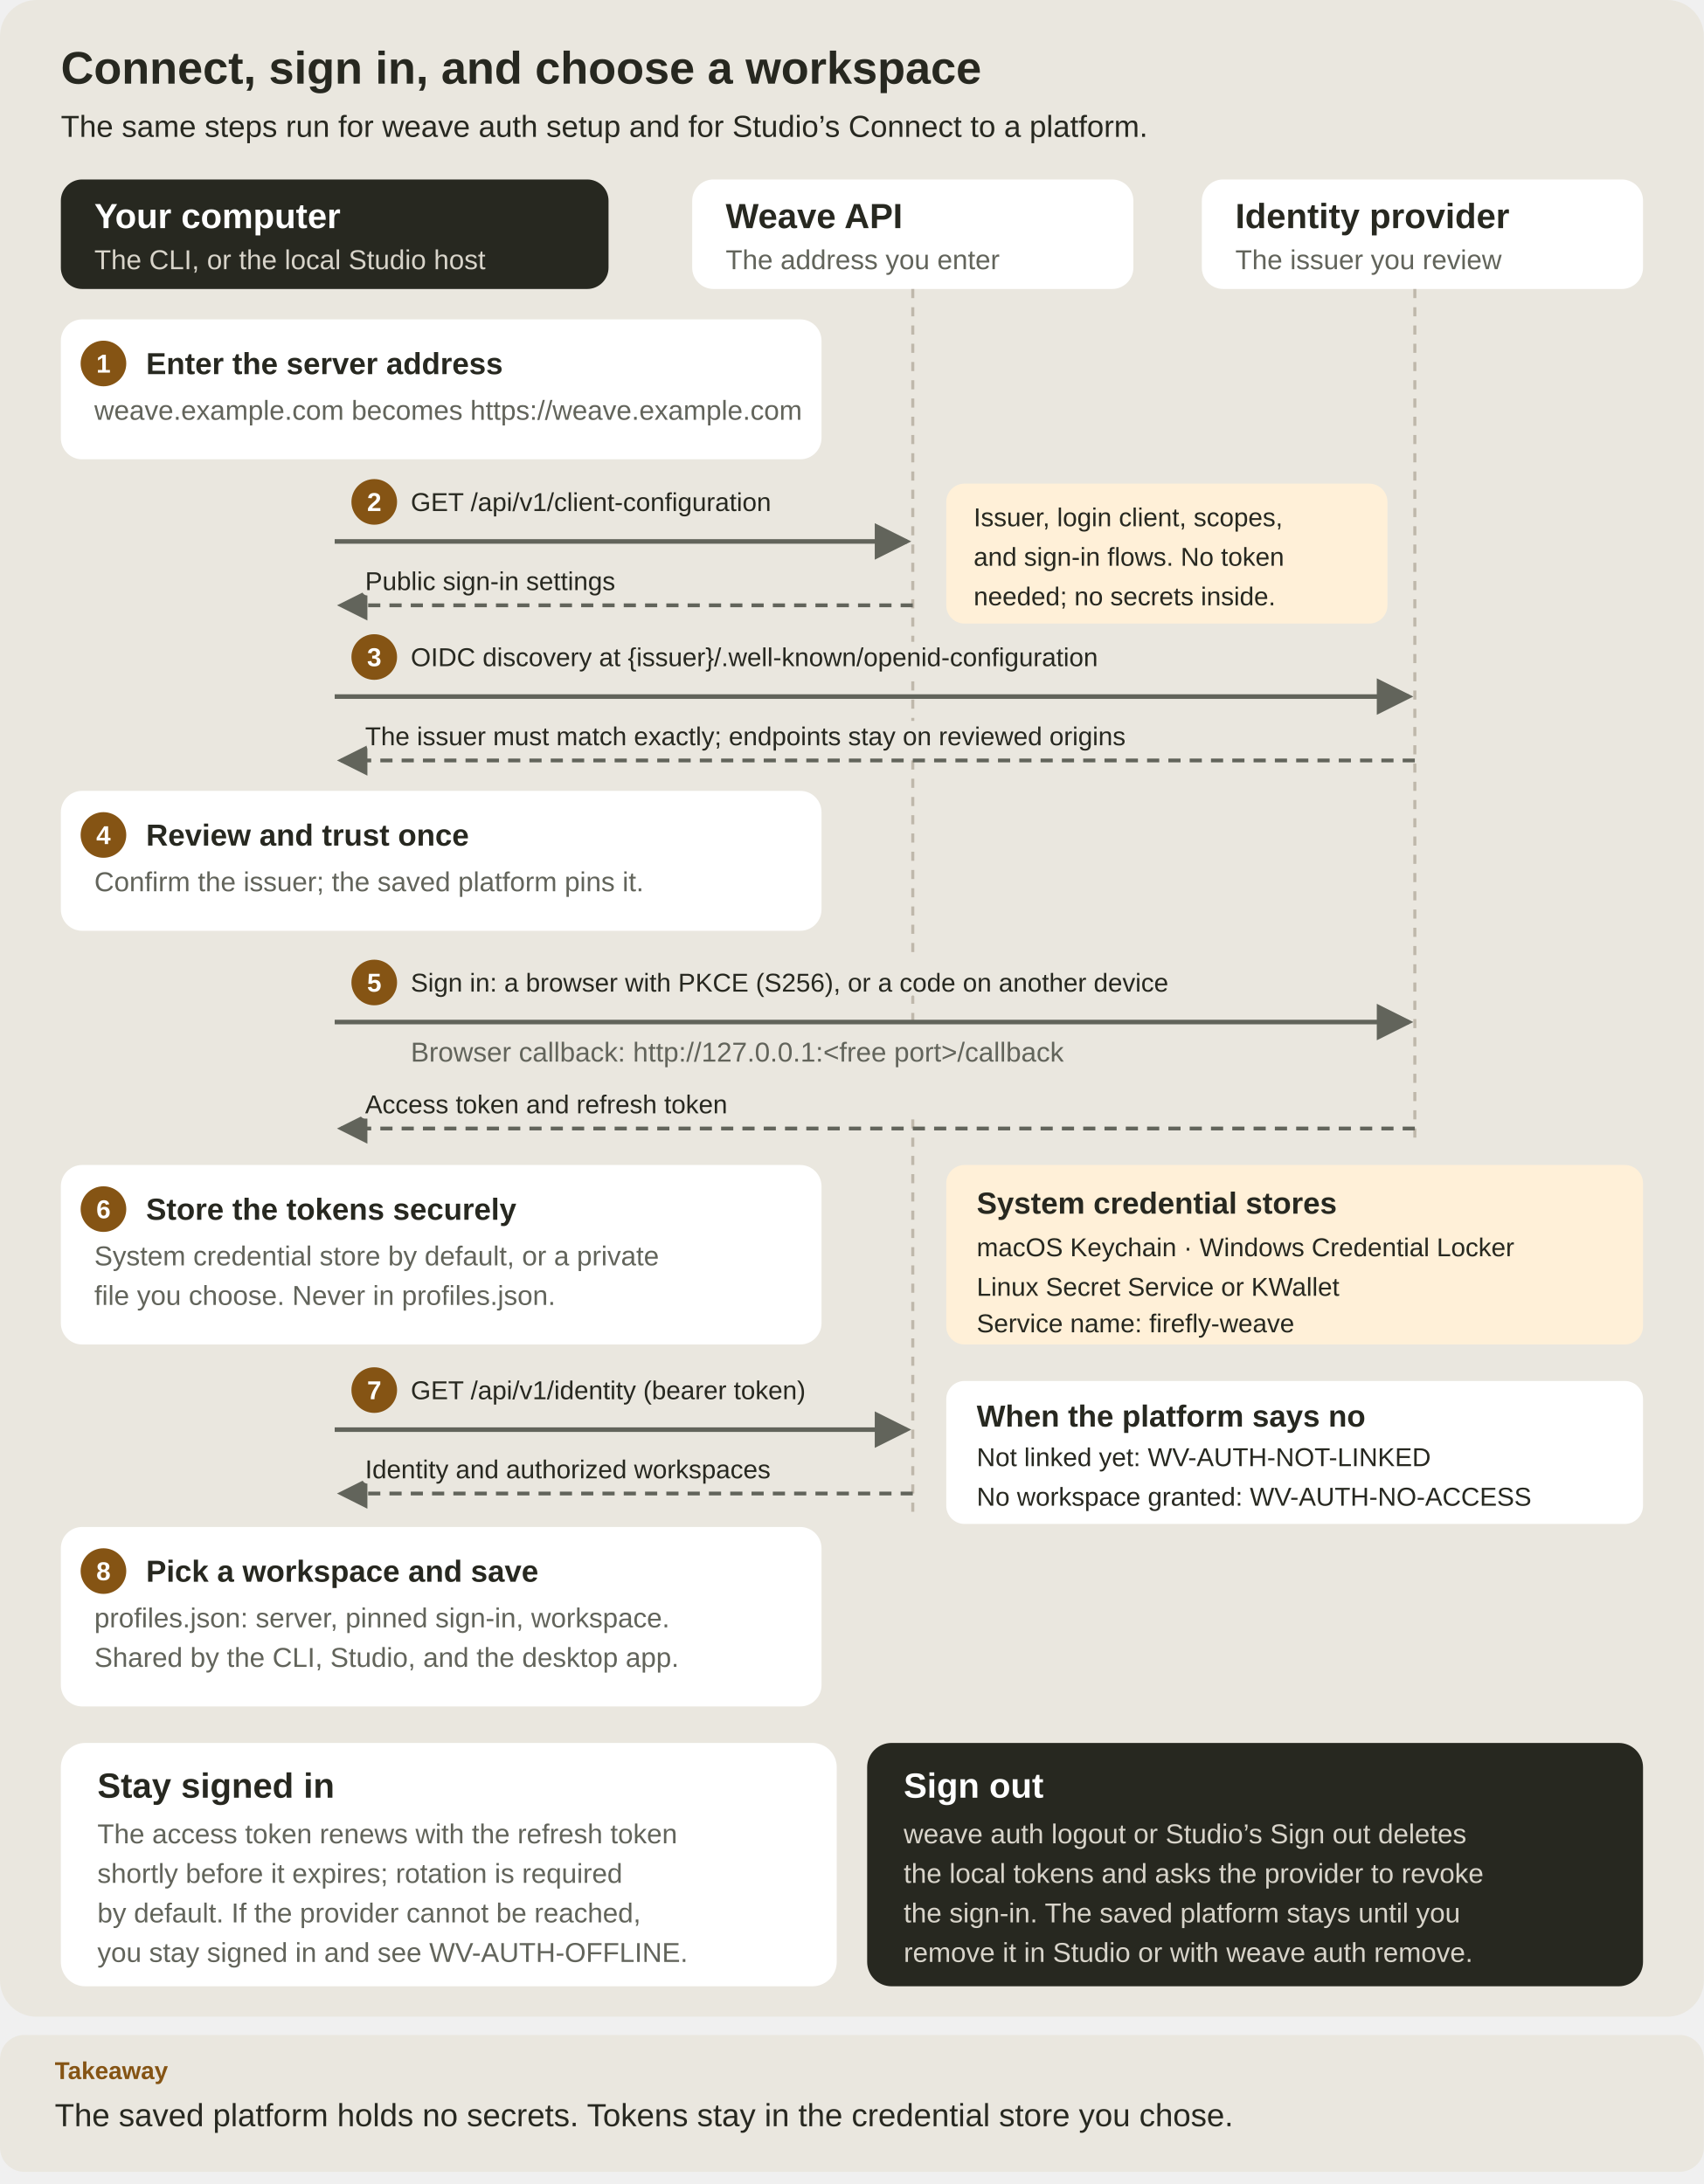
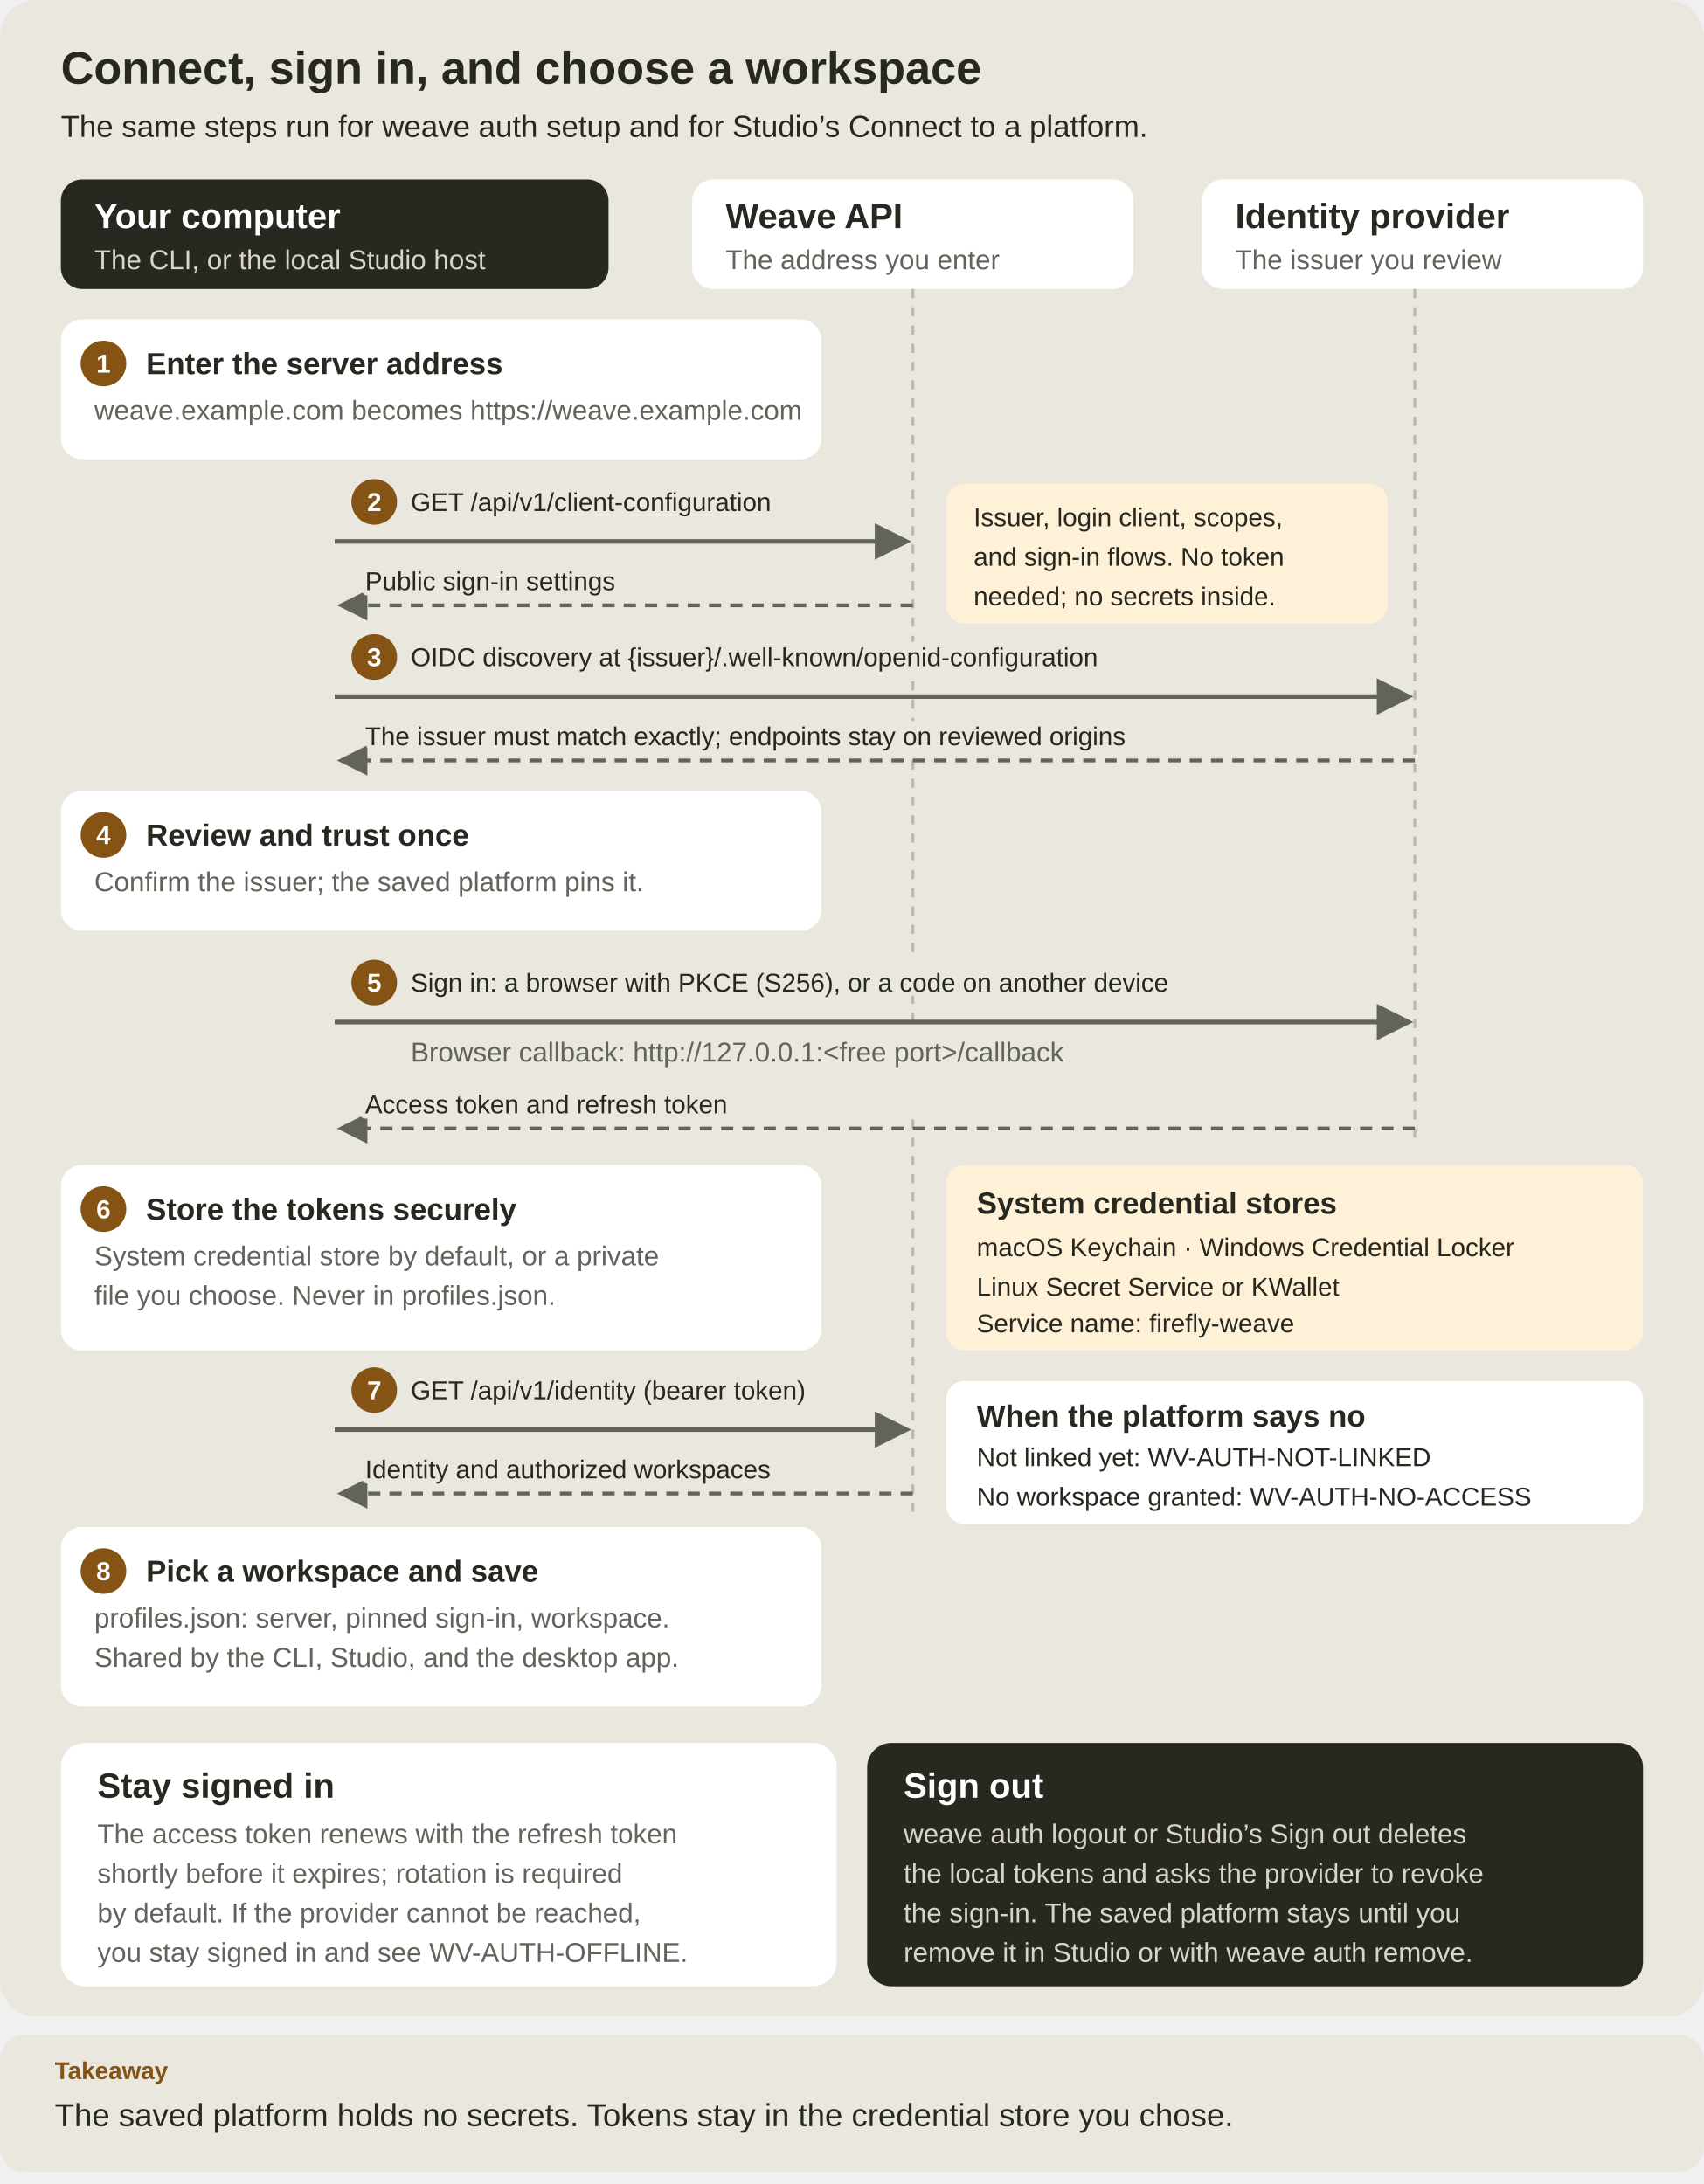
<svg xmlns="http://www.w3.org/2000/svg" width="1120" height="1436" viewBox="0 0 1120 1436" role="img" aria-labelledby="title desc">
  <defs>
    <marker id="arrow" markerWidth="8" markerHeight="8" refX="7" refY="4" orient="auto">
      <path d="M0 0L8 4L0 8Z" fill="#62645B" />
    </marker>
  </defs>
  <style>text{font-family:Arial,Helvetica,sans-serif;fill:#272820}.title{font-size:30px;font-weight:700}.h{font-size:23px;font-weight:700}.b{font-size:20px;font-weight:700}.p{font-size:20px}.small{font-size:18px;fill:#62645B}.lbl{font-size:17px}.w{fill:#FFFFFF}.wm{fill:#D8D4CA}.n{font-size:17px;font-weight:700;fill:#FFFFFF}.arrow{fill:none;stroke:#62645B;stroke-width:3;marker-end:url(#arrow)}.ret{fill:none;stroke:#62645B;stroke-width:2.5;stroke-dasharray:8 6;marker-end:url(#arrow)}.life{fill:none;stroke:#BFB8AB;stroke-width:2;stroke-dasharray:6 6}.icon{fill:none;stroke:#62645B;stroke-width:3;stroke-linecap:round;stroke-linejoin:round}.iconw{fill:none;stroke:#FFFFFF;stroke-width:3;stroke-linecap:round;stroke-linejoin:round}.halo{paint-order:stroke;stroke:#EAE7DF;stroke-width:7px;stroke-linejoin:round}</style>
  <rect width="1120" height="1326" rx="24" fill="#EAE7DF" />
  <text class="title" x="40" y="55">Connect, sign in, and choose a workspace</text>
  <text class="p" x="40" y="90">The same steps run for weave auth setup and for Studio’s Connect to a platform.</text>
  <rect x="40" y="118" width="360" height="72" rx="14" fill="#272820" />
  <text class="h w" x="62" y="150">Your computer</text>
  <text class="small wm" x="62" y="177">The CLI, or the local Studio host</text>
  <rect x="455" y="118" width="290" height="72" rx="14" fill="white" />
  <text class="h" x="477" y="150">Weave API</text>
  <text class="small" x="477" y="177">The address you enter</text>
  <rect x="790" y="118" width="290" height="72" rx="14" fill="white" />
  <text class="h" x="812" y="150">Identity provider</text>
  <text class="small" x="812" y="177">The issuer you review</text>
  <path class="life" d="M600 190V422M600 448V474M600 500V628M600 654V672M600 736V994" />
  <path class="life" d="M930 190V752" />
  <rect x="40" y="210" width="500" height="92" rx="14" fill="white" />
  <circle cx="68" cy="239" r="15" fill="#855414" />
  <text class="n" x="68" y="245" text-anchor="middle">1</text>
  <text class="b" x="96" y="246">Enter the server address</text>
  <text class="small" x="62" y="276">weave.example.com becomes https://weave.example.com</text>
  <path class="arrow" d="M220 356H596" />
  <circle cx="246" cy="330" r="15" fill="#855414" />
  <text class="n" x="246" y="336" text-anchor="middle">2</text>
  <text class="lbl halo" x="270" y="336">GET /api/v1/client-configuration</text>
  <path class="ret" d="M600 398H224" />
  <text class="lbl halo" x="240" y="388">Public sign-in settings</text>
  <rect x="622" y="318" width="290" height="92" rx="12" fill="#FFF0D8" />
  <text class="lbl" x="640" y="346">Issuer, login client, scopes,</text>
  <text class="lbl" x="640" y="372">and sign-in flows. No token</text>
  <text class="lbl" x="640" y="398">needed; no secrets inside.</text>
  <path class="arrow" d="M220 458H926" />
  <circle cx="246" cy="432" r="15" fill="#855414" />
  <text class="n" x="246" y="438" text-anchor="middle">3</text>
  <text class="lbl halo" x="270" y="438">OIDC discovery at {issuer}/.well-known/openid-configuration</text>
  <path class="ret" d="M930 500H224" />
  <text class="lbl halo" x="240" y="490">The issuer must match exactly; endpoints stay on reviewed origins</text>
  <rect x="40" y="520" width="500" height="92" rx="14" fill="white" />
  <circle cx="68" cy="549" r="15" fill="#855414" />
  <text class="n" x="68" y="555" text-anchor="middle">4</text>
  <text class="b" x="96" y="556">Review and trust once</text>
  <text class="small" x="62" y="586">Confirm the issuer; the saved platform pins it.</text>
  <path class="arrow" d="M220 672H926" />
  <circle cx="246" cy="646" r="15" fill="#855414" />
  <text class="n" x="246" y="652" text-anchor="middle">5</text>
  <text class="lbl halo" x="270" y="652">Sign in: a browser with PKCE (S256), or a code on another device</text>
  <text class="small halo" x="270" y="698">Browser callback: http://127.0.0.1:&lt;free port&gt;/callback</text>
  <path class="ret" d="M930 742H224" />
  <text class="lbl halo" x="240" y="732">Access token and refresh token</text>
-   <rect x="40" y="766" width="500" height="118" rx="14" fill="white" />
+   <rect x="40" y="766" width="500" height="122" rx="14" fill="white" />
  <circle cx="68" cy="795" r="15" fill="#855414" />
  <text class="n" x="68" y="801" text-anchor="middle">6</text>
  <text class="b" x="96" y="802">Store the tokens securely</text>
  <text class="small" x="62" y="832">System credential store by default, or a private</text>
  <text class="small" x="62" y="858">file you choose. Never in profiles.json.</text>
-   <rect x="622" y="766" width="458" height="118" rx="12" fill="#FFF0D8" />
+   <rect x="622" y="766" width="458" height="122" rx="12" fill="#FFF0D8" />
  <text class="b" x="642" y="798">System credential stores</text>
  <text class="lbl" x="642" y="826">macOS Keychain · Windows Credential Locker</text>
  <text class="lbl" x="642" y="852">Linux Secret Service or KWallet</text>
  <text class="lbl" x="642" y="876">Service name: firefly-weave</text>
  <path class="arrow" d="M220 940H596" />
  <circle cx="246" cy="914" r="15" fill="#855414" />
  <text class="n" x="246" y="920" text-anchor="middle">7</text>
  <text class="lbl halo" x="270" y="920">GET /api/v1/identity (bearer token)</text>
  <path class="ret" d="M600 982H224" />
  <text class="lbl halo" x="240" y="972">Identity and authorized workspaces</text>
  <rect x="622" y="908" width="458" height="94" rx="12" fill="white" />
  <text class="b" x="642" y="938">When the platform says no</text>
  <text class="lbl" x="642" y="964">Not linked yet: WV-AUTH-NOT-LINKED</text>
  <text class="lbl" x="642" y="990">No workspace granted: WV-AUTH-NO-ACCESS</text>
  <rect x="40" y="1004" width="500" height="118" rx="14" fill="white" />
  <circle cx="68" cy="1033" r="15" fill="#855414" />
  <text class="n" x="68" y="1039" text-anchor="middle">8</text>
  <text class="b" x="96" y="1040">Pick a workspace and save</text>
  <text class="small" x="62" y="1070">profiles.json: server, pinned sign-in, workspace.</text>
  <text class="small" x="62" y="1096">Shared by the CLI, Studio, and the desktop app.</text>
  <rect x="40" y="1146" width="510" height="160" rx="16" fill="white" />
  <text class="h" x="64" y="1182">Stay signed in</text>
  <text class="small" x="64" y="1212">The access token renews with the refresh token</text>
  <text class="small" x="64" y="1238">shortly before it expires; rotation is required</text>
  <text class="small" x="64" y="1264">by default. If the provider cannot be reached,</text>
  <text class="small" x="64" y="1290">you stay signed in and see WV-AUTH-OFFLINE.</text>
  <rect x="570" y="1146" width="510" height="160" rx="16" fill="#272820" />
  <text class="h w" x="594" y="1182">Sign out</text>
  <text class="small wm" x="594" y="1212">weave auth logout or Studio’s Sign out deletes</text>
  <text class="small wm" x="594" y="1238">the local tokens and asks the provider to revoke</text>
  <text class="small wm" x="594" y="1264">the sign-in. The saved platform stays until you</text>
  <text class="small wm" x="594" y="1290">remove it in Studio or with weave auth remove.</text>
  <g id="takeaway">
    <rect x="0" y="1338" width="1120" height="90" rx="16" fill="#EAE7DF" />
    <text x="36" y="1367" style="font-family:Arial,Helvetica,sans-serif;font-size:16px;font-weight:700;fill:#855414">Takeaway</text>
    <text x="36" y="1398" style="font-family:Arial,Helvetica,sans-serif;font-size:21px;fill:#272820">The saved platform holds no secrets. Tokens stay in the credential store you chose.</text>
  </g>
</svg>
